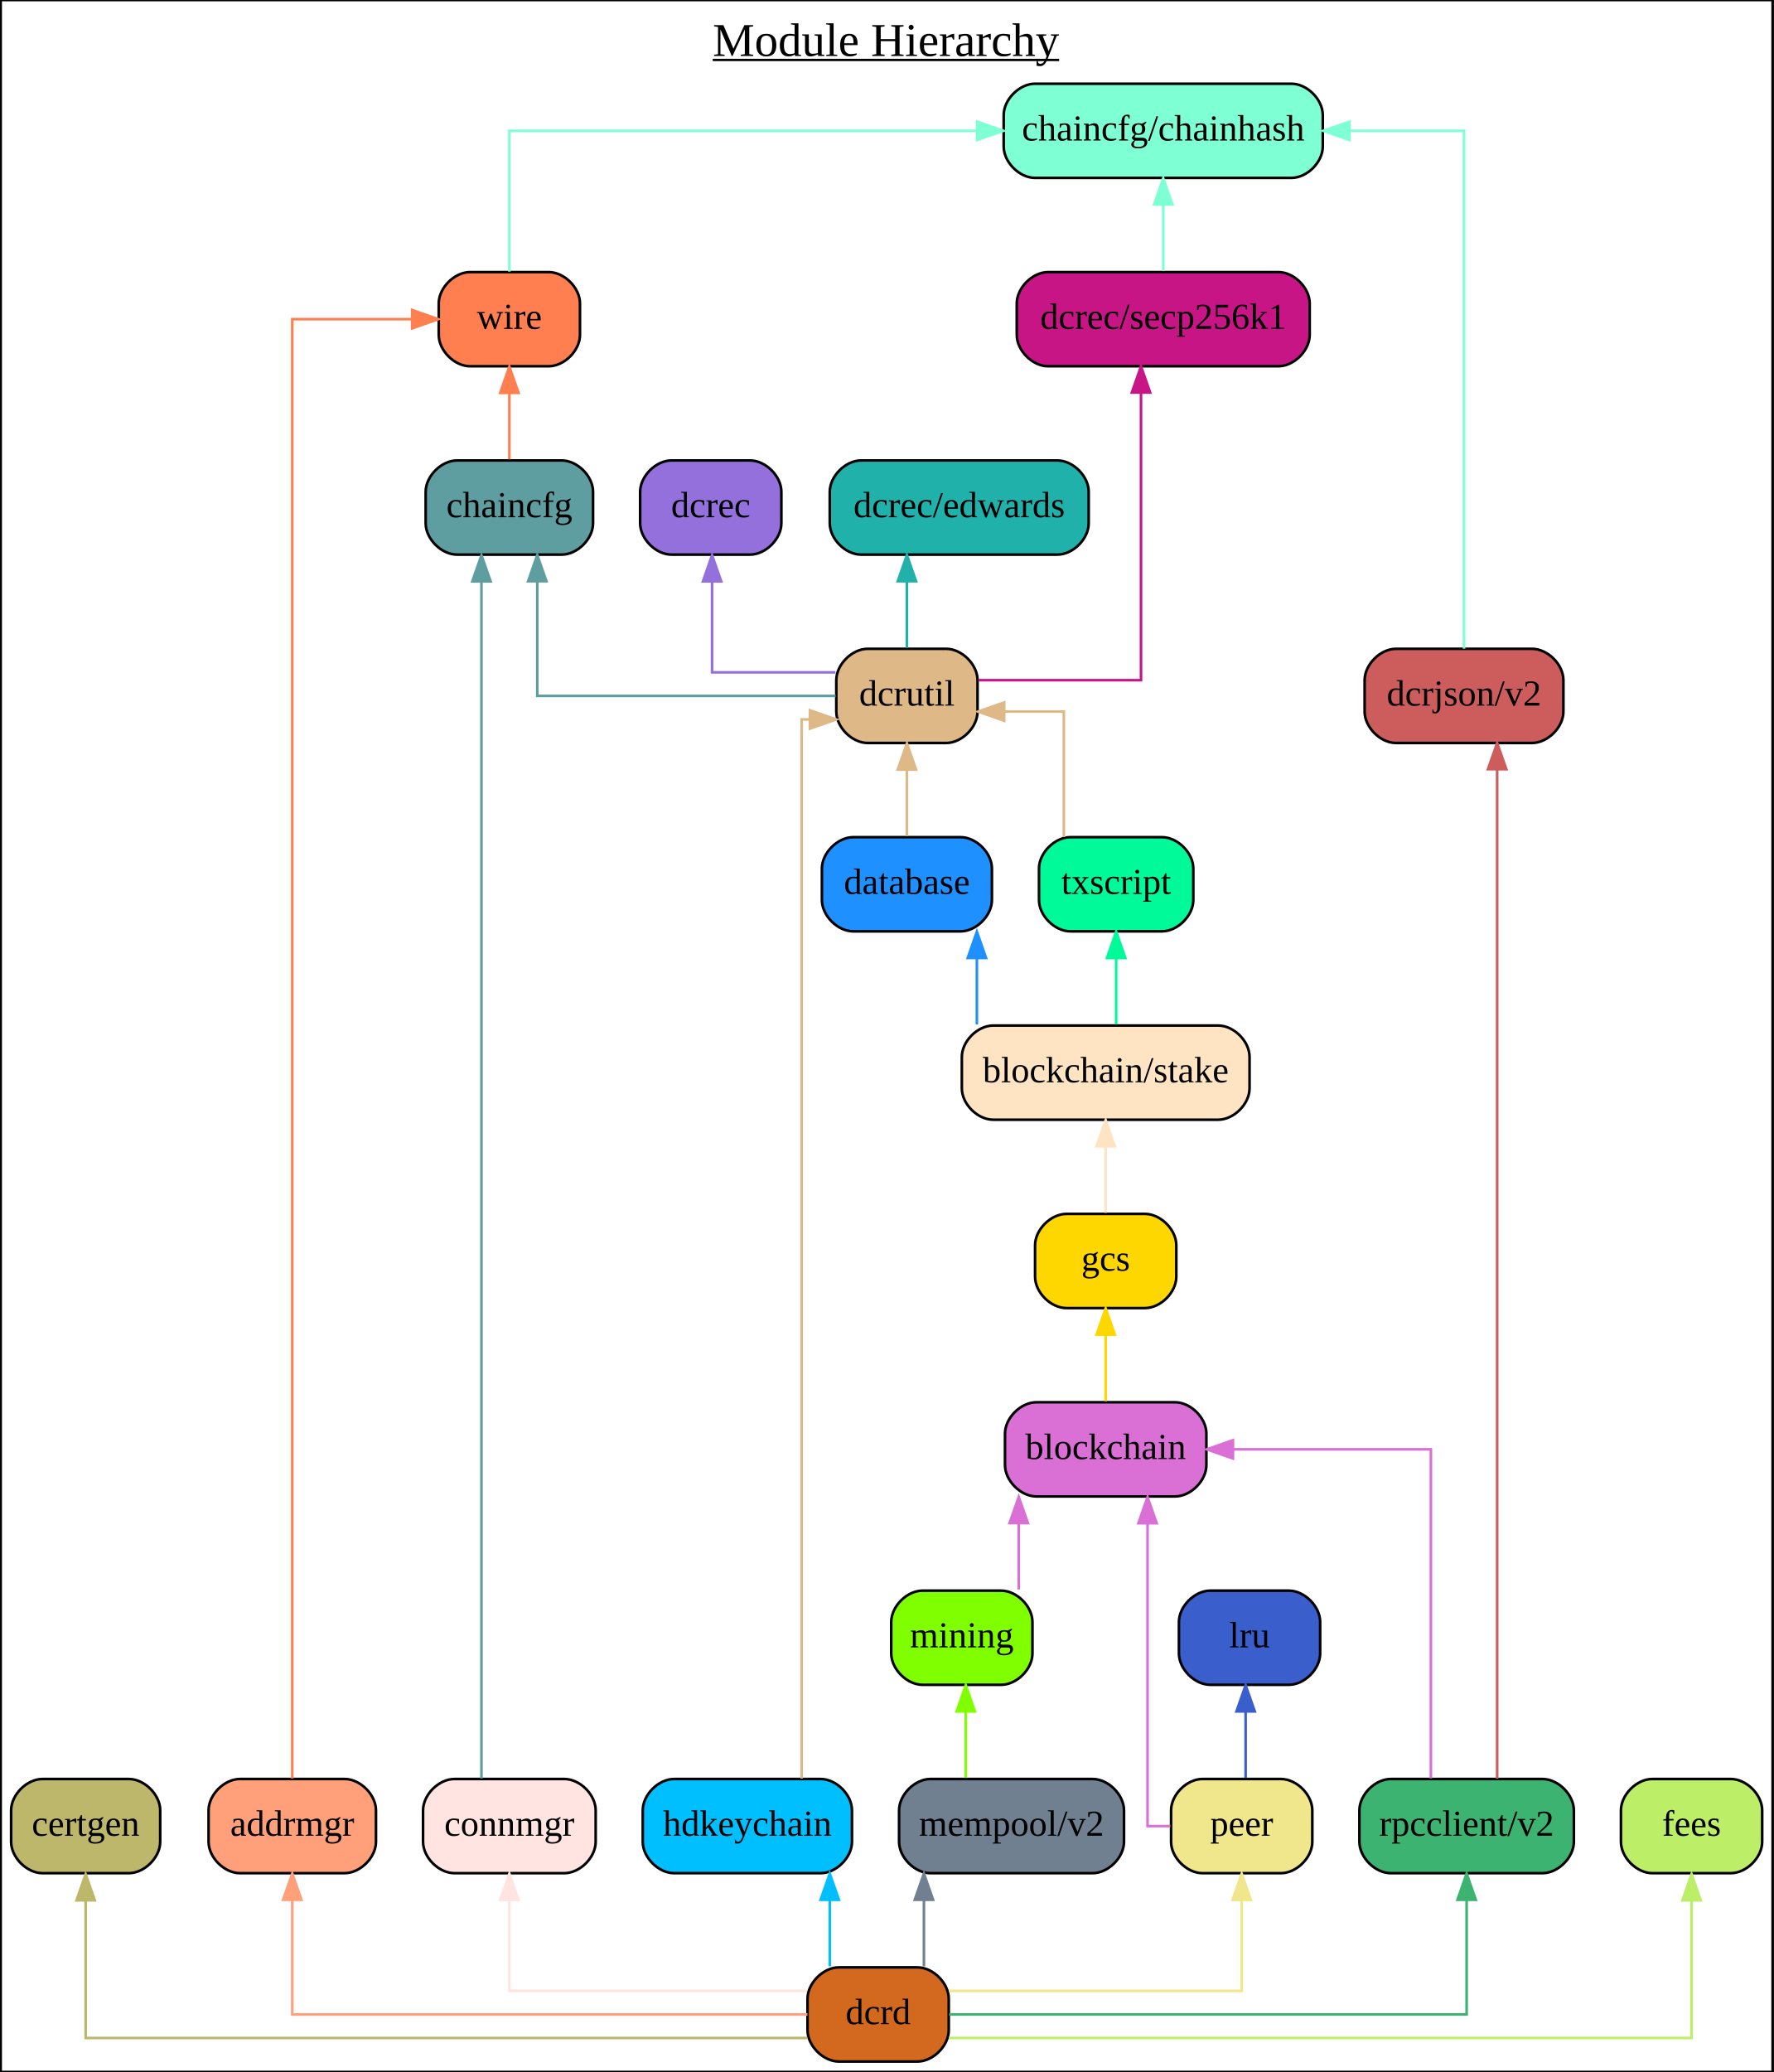
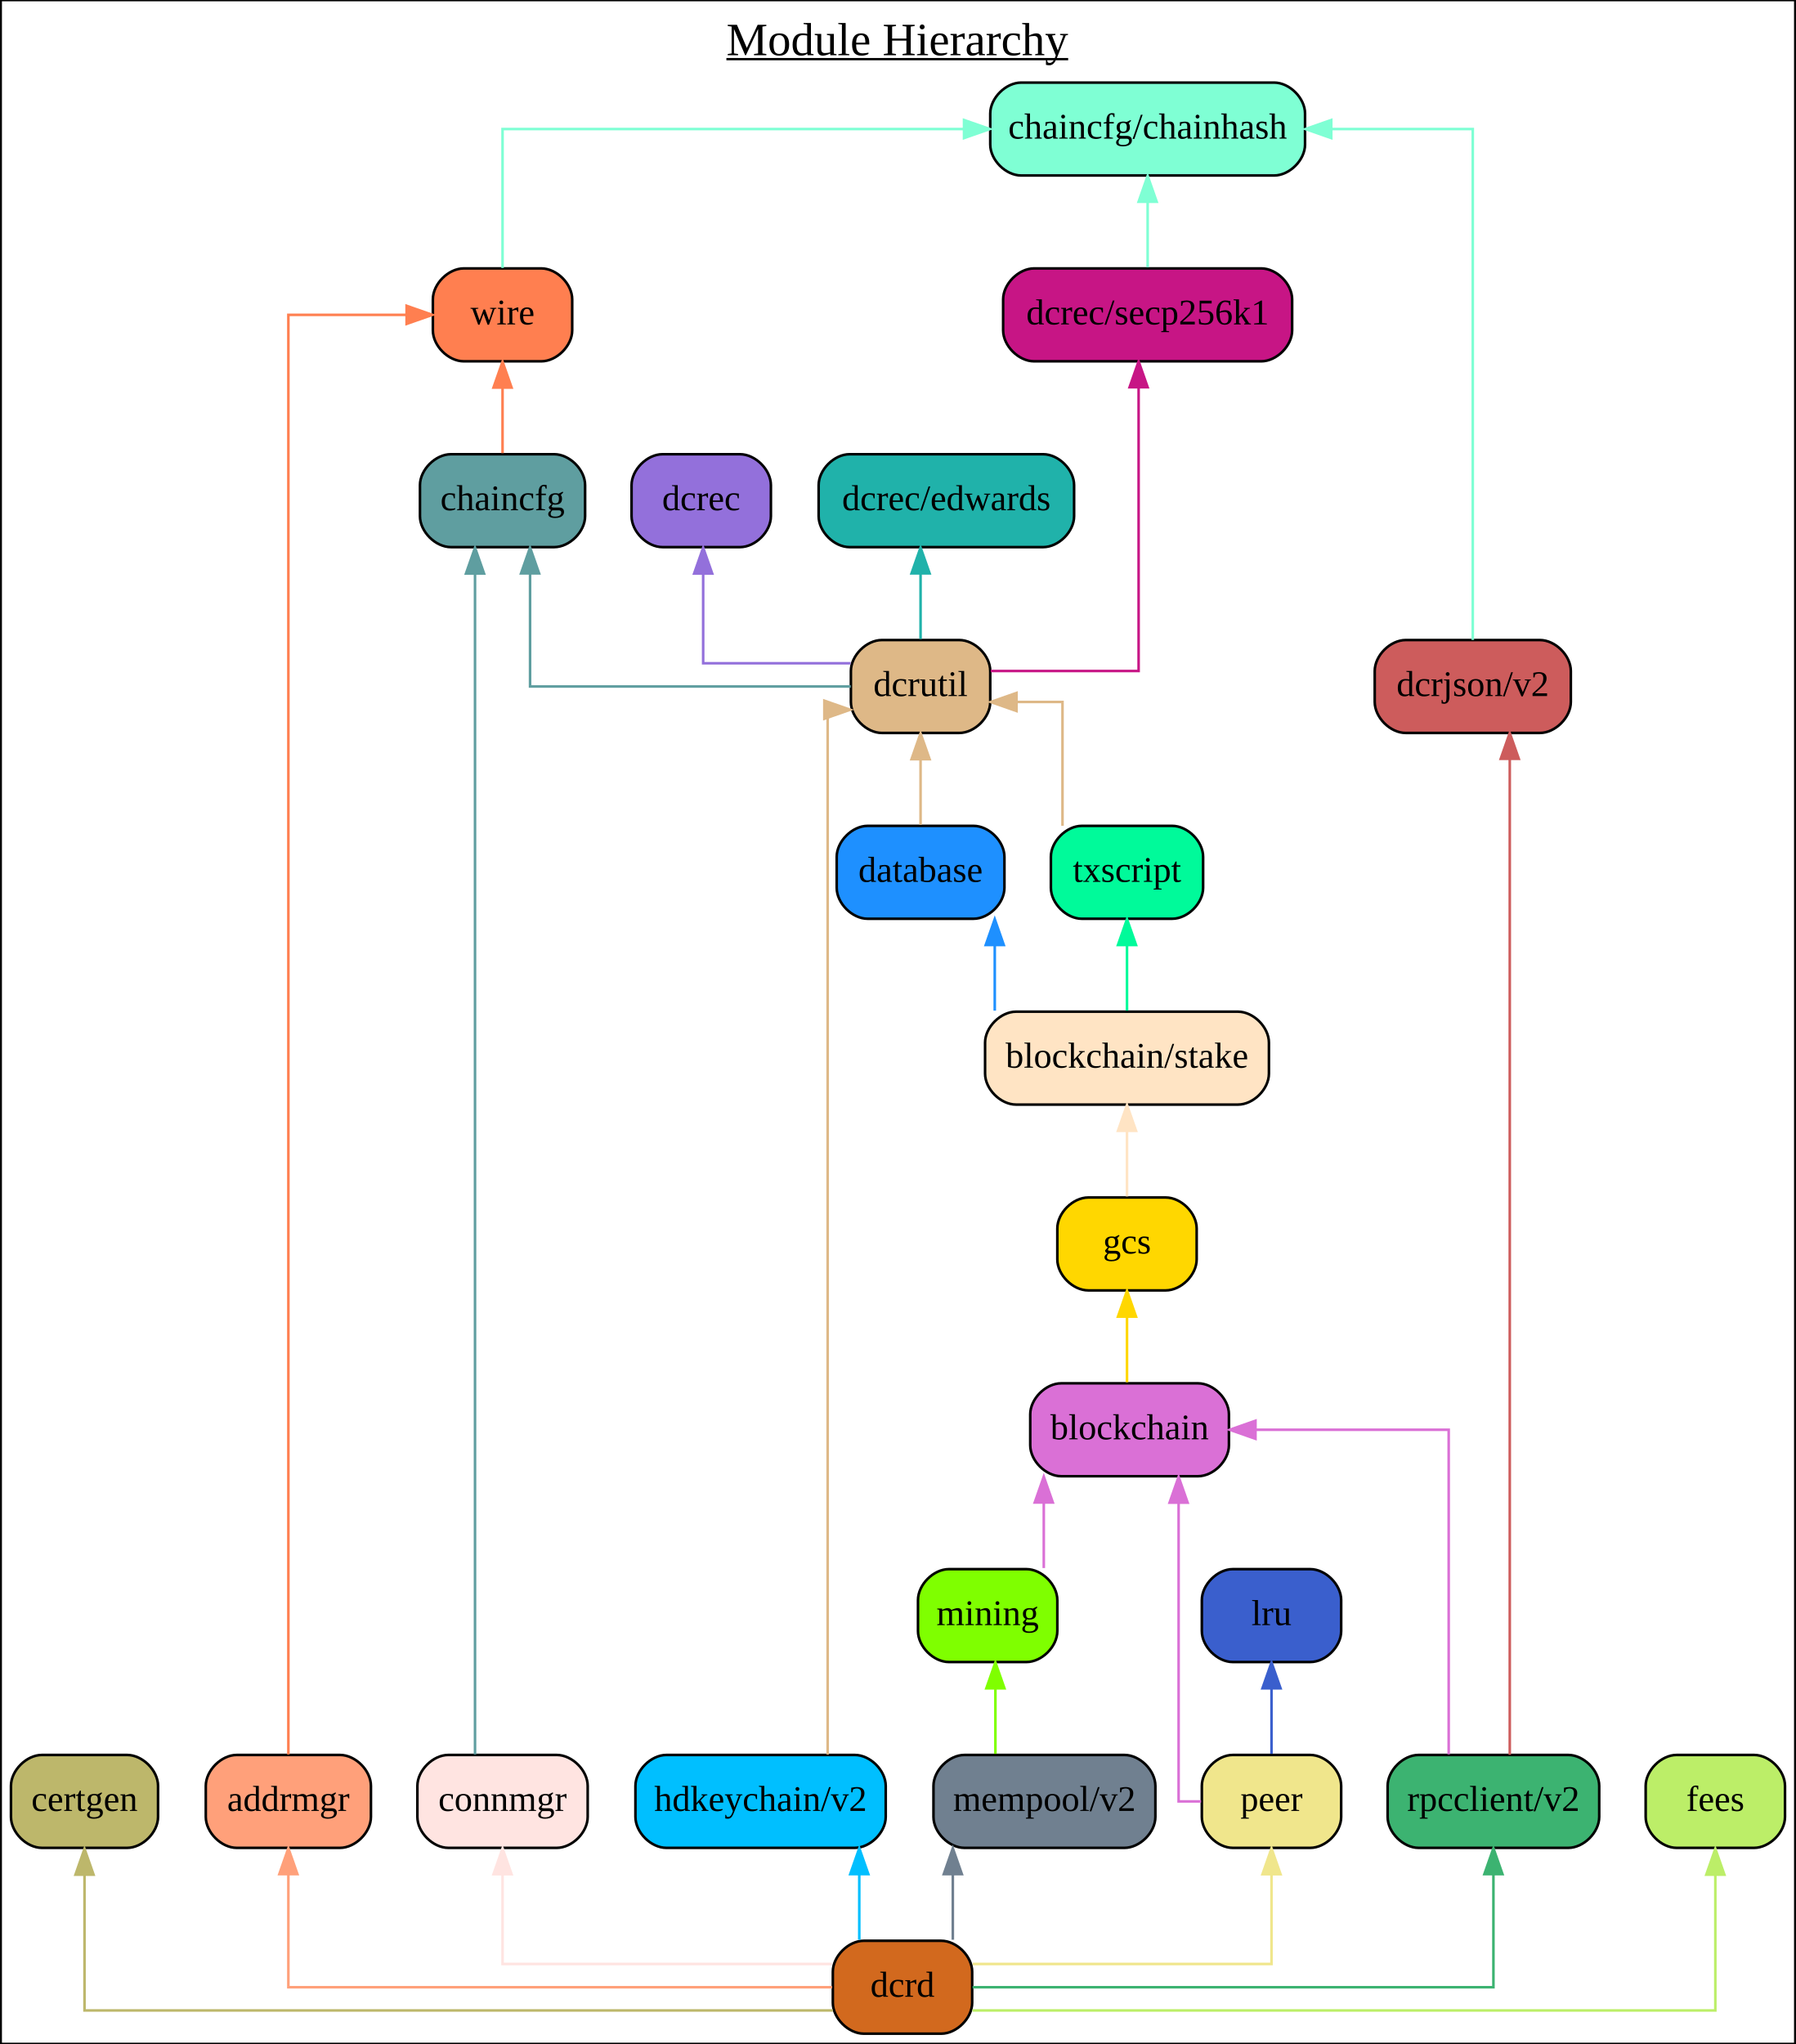
- <svg xmlns="http://www.w3.org/2000/svg" width="678pt" height="792pt" viewBox="0.00 0.00 677.50 792.00">
+ <svg xmlns="http://www.w3.org/2000/svg" width="696pt" height="792pt" viewBox="0.00 0.00 695.50 792.00">
  <g id="graph0" class="graph" transform="scale(1 1) rotate(0) translate(4 788)">
-     <polygon fill="white" stroke="#000000" points="-4,4 -4,-788 673.5,-788 673.5,4 -4,4" />
-     <text text-anchor="start" x="268.25" y="-766.6" font-family="Times New Roman,serif" text-decoration="underline" font-size="18.00">Module Hierarchy</text>
+     <polygon fill="white" stroke="#000000" points="-4,4 -4,-788 691.5,-788 691.5,4 -4,4" />
+     <text text-anchor="start" x="277.25" y="-766.6" font-family="Times New Roman,serif" text-decoration="underline" font-size="18.00">Module Hierarchy</text>
    <g id="node1" class="node">
      <path fill="darkkhaki" stroke="black" d="M45,-108C45,-108 12,-108 12,-108 6,-108 0,-102 0,-96 0,-96 0,-84 0,-84 0,-78 6,-72 12,-72 12,-72 45,-72 45,-72 51,-72 57,-78 57,-84 57,-84 57,-96 57,-96 57,-102 51,-108 45,-108" />
      <text text-anchor="middle" x="28.5" y="-86.3" font-family="Times New Roman,serif" font-size="14.00">certgen</text>
    </g>
    <g id="node24" class="node">
-       <path fill="chocolate" stroke="black" d="M346.5,-36C346.5,-36 316.5,-36 316.5,-36 310.5,-36 304.5,-30 304.5,-24 304.5,-24 304.5,-12 304.5,-12 304.5,-6 310.5,-0 316.5,-0 316.5,-0 346.5,-0 346.5,-0 352.5,-0 358.5,-6 358.5,-12 358.5,-12 358.5,-24 358.5,-24 358.5,-30 352.5,-36 346.5,-36" />
-       <text text-anchor="middle" x="331.5" y="-14.3" font-family="Times New Roman,serif" font-size="14.00">dcrd</text>
+       <path fill="chocolate" stroke="black" d="M360.5,-36C360.5,-36 330.5,-36 330.5,-36 324.5,-36 318.5,-30 318.5,-24 318.5,-24 318.5,-12 318.5,-12 318.5,-6 324.5,-0 330.5,-0 330.5,-0 360.5,-0 360.5,-0 366.5,-0 372.5,-6 372.5,-12 372.5,-12 372.5,-24 372.5,-24 372.5,-30 366.5,-36 360.5,-36" />
+       <text text-anchor="middle" x="345.5" y="-14.3" font-family="Times New Roman,serif" font-size="14.00">dcrd</text>
    </g>
    <g id="edge26" class="edge">
-       <path fill="none" stroke="darkkhaki" d="M28.5,-61.62C28.5,-61.62 28.5,-9 28.5,-9 28.5,-9 229.972,-9 304.344,-9" />
+       <path fill="none" stroke="darkkhaki" d="M28.5,-61.62C28.5,-61.62 28.5,-9 28.5,-9 28.5,-9 241.813,-9 318.473,-9" />
      <polygon fill="darkkhaki" stroke="darkkhaki" points="25,-61.62 28.5,-71.62 32,-61.62 25,-61.62" />
    </g>
    <g id="node2" class="node">
      <path fill="aquamarine" stroke="black" d="M489.5,-756C489.5,-756 391.5,-756 391.5,-756 385.5,-756 379.5,-750 379.5,-744 379.5,-744 379.5,-732 379.5,-732 379.5,-726 385.5,-720 391.5,-720 391.5,-720 489.5,-720 489.5,-720 495.5,-720 501.5,-726 501.5,-732 501.5,-732 501.5,-744 501.5,-744 501.5,-750 495.5,-756 489.5,-756" />
      <text text-anchor="middle" x="440.5" y="-734.3" font-family="Times New Roman,serif" font-size="14.00">chaincfg/chainhash</text>
    </g>
    <g id="node3" class="node">
-       <path fill="indianred" stroke="black" d="M581.5,-540C581.5,-540 529.5,-540 529.5,-540 523.5,-540 517.5,-534 517.5,-528 517.5,-528 517.5,-516 517.5,-516 517.5,-510 523.5,-504 529.5,-504 529.5,-504 581.5,-504 581.5,-504 587.5,-504 593.5,-510 593.5,-516 593.5,-516 593.5,-528 593.5,-528 593.5,-534 587.5,-540 581.5,-540" />
-       <text text-anchor="middle" x="555.5" y="-518.3" font-family="Times New Roman,serif" font-size="14.00">dcrjson/v2</text>
+       <path fill="indianred" stroke="black" d="M592.5,-540C592.5,-540 540.5,-540 540.5,-540 534.5,-540 528.5,-534 528.5,-528 528.5,-528 528.5,-516 528.5,-516 528.5,-510 534.5,-504 540.5,-504 540.5,-504 592.5,-504 592.5,-504 598.5,-504 604.5,-510 604.5,-516 604.5,-516 604.5,-528 604.5,-528 604.5,-534 598.5,-540 592.5,-540" />
+       <text text-anchor="middle" x="566.5" y="-518.3" font-family="Times New Roman,serif" font-size="14.00">dcrjson/v2</text>
    </g>
    <g id="edge1" class="edge">
-       <path fill="none" stroke="aquamarine" d="M511.704,-738C511.704,-738 555.5,-738 555.5,-738 555.5,-738 555.5,-591.958 555.5,-540.045" />
-       <polygon fill="aquamarine" stroke="aquamarine" points="511.704,-734.5 501.704,-738 511.704,-741.5 511.704,-734.5" />
+       <path fill="none" stroke="aquamarine" d="M511.655,-738C511.655,-738 566.5,-738 566.5,-738 566.5,-738 566.5,-591.958 566.5,-540.045" />
+       <polygon fill="aquamarine" stroke="aquamarine" points="511.655,-734.5 501.655,-738 511.654,-741.5 511.655,-734.5" />
    </g>
    <g id="node4" class="node">
      <path fill="coral" stroke="black" d="M205.5,-684C205.5,-684 175.5,-684 175.5,-684 169.5,-684 163.5,-678 163.5,-672 163.5,-672 163.5,-660 163.5,-660 163.5,-654 169.5,-648 175.5,-648 175.5,-648 205.5,-648 205.5,-648 211.5,-648 217.5,-654 217.5,-660 217.5,-660 217.5,-672 217.5,-672 217.5,-678 211.5,-684 205.5,-684" />
      <text text-anchor="middle" x="190.5" y="-662.3" font-family="Times New Roman,serif" font-size="14.00">wire</text>
    </g>
    <g id="edge2" class="edge">
      <path fill="none" stroke="aquamarine" d="M369.343,-738C369.343,-738 190.5,-738 190.5,-738 190.5,-738 190.5,-705.498 190.5,-684.169" />
      <polygon fill="aquamarine" stroke="aquamarine" points="369.343,-741.5 379.343,-738 369.343,-734.5 369.343,-741.5" />
    </g>
    <g id="node10" class="node">
      <path fill="mediumvioletred" stroke="black" d="M484.5,-684C484.5,-684 396.5,-684 396.5,-684 390.5,-684 384.5,-678 384.5,-672 384.5,-672 384.5,-660 384.5,-660 384.5,-654 390.5,-648 396.5,-648 396.5,-648 484.5,-648 484.5,-648 490.5,-648 496.5,-654 496.5,-660 496.5,-660 496.5,-672 496.5,-672 496.5,-678 490.5,-684 484.5,-684" />
      <text text-anchor="middle" x="440.5" y="-662.3" font-family="Times New Roman,serif" font-size="14.00">dcrec/secp256k1</text>
    </g>
    <g id="edge6" class="edge">
      <path fill="none" stroke="aquamarine" d="M440.5,-709.831C440.5,-709.831 440.5,-684.413 440.5,-684.413" />
      <polygon fill="aquamarine" stroke="aquamarine" points="437,-709.831 440.5,-719.831 444,-709.831 437,-709.831" />
    </g>
    <g id="node22" class="node">
-       <path fill="mediumseagreen" stroke="black" d="M585.5,-108C585.5,-108 527.5,-108 527.5,-108 521.5,-108 515.5,-102 515.5,-96 515.5,-96 515.5,-84 515.5,-84 515.5,-78 521.5,-72 527.5,-72 527.5,-72 585.5,-72 585.5,-72 591.5,-72 597.5,-78 597.5,-84 597.5,-84 597.5,-96 597.5,-96 597.5,-102 591.5,-108 585.5,-108" />
-       <text text-anchor="middle" x="556.5" y="-86.3" font-family="Times New Roman,serif" font-size="14.00">rpcclient/v2</text>
+       <path fill="mediumseagreen" stroke="black" d="M603.5,-108C603.5,-108 545.5,-108 545.5,-108 539.5,-108 533.5,-102 533.5,-96 533.5,-96 533.5,-84 533.5,-84 533.5,-78 539.5,-72 545.5,-72 545.5,-72 603.5,-72 603.5,-72 609.5,-72 615.5,-78 615.5,-84 615.5,-84 615.5,-96 615.5,-96 615.5,-102 609.5,-108 603.5,-108" />
+       <text text-anchor="middle" x="574.5" y="-86.3" font-family="Times New Roman,serif" font-size="14.00">rpcclient/v2</text>
    </g>
    <g id="edge23" class="edge">
-       <path fill="none" stroke="indianred" d="M568.167,-493.987C568.167,-493.987 568.167,-108.089 568.167,-108.089" />
-       <polygon fill="indianred" stroke="indianred" points="564.667,-493.987 568.167,-503.987 571.667,-493.988 564.667,-493.987" />
+       <path fill="none" stroke="indianred" d="M580.833,-493.987C580.833,-493.987 580.833,-108.089 580.833,-108.089" />
+       <polygon fill="indianred" stroke="indianred" points="577.333,-493.987 580.833,-503.987 584.333,-493.988 577.333,-493.987" />
    </g>
    <g id="node5" class="node">
      <path fill="lightsalmon" stroke="black" d="M127.5,-108C127.5,-108 87.5,-108 87.5,-108 81.5,-108 75.5,-102 75.5,-96 75.5,-96 75.5,-84 75.5,-84 75.5,-78 81.5,-72 87.5,-72 87.5,-72 127.5,-72 127.5,-72 133.5,-72 139.5,-78 139.5,-84 139.5,-84 139.5,-96 139.5,-96 139.5,-102 133.5,-108 127.5,-108" />
      <text text-anchor="middle" x="107.5" y="-86.3" font-family="Times New Roman,serif" font-size="14.00">addrmgr</text>
    </g>
    <g id="edge3" class="edge">
      <path fill="none" stroke="coral" d="M153.323,-666C153.323,-666 107.5,-666 107.5,-666 107.5,-666 107.5,-206.099 107.5,-108.19" />
      <polygon fill="coral" stroke="coral" points="153.323,-669.5 163.323,-666 153.323,-662.5 153.323,-669.5" />
    </g>
    <g id="node6" class="node">
      <path fill="cadetblue" stroke="black" d="M210.5,-612C210.5,-612 170.5,-612 170.5,-612 164.5,-612 158.5,-606 158.5,-600 158.5,-600 158.5,-588 158.5,-588 158.5,-582 164.5,-576 170.5,-576 170.5,-576 210.5,-576 210.5,-576 216.5,-576 222.5,-582 222.5,-588 222.5,-588 222.5,-600 222.5,-600 222.5,-606 216.5,-612 210.5,-612" />
      <text text-anchor="middle" x="190.5" y="-590.3" font-family="Times New Roman,serif" font-size="14.00">chaincfg</text>
    </g>
    <g id="edge4" class="edge">
      <path fill="none" stroke="coral" d="M190.5,-637.831C190.5,-637.831 190.5,-612.413 190.5,-612.413" />
      <polygon fill="coral" stroke="coral" points="187,-637.831 190.5,-647.831 194,-637.831 187,-637.831" />
    </g>
    <g id="edge27" class="edge">
-       <path fill="none" stroke="lightsalmon" d="M107.5,-61.831C107.5,-61.831 107.5,-18 107.5,-18 107.5,-18 244.903,-18 304.48,-18" />
+       <path fill="none" stroke="lightsalmon" d="M107.5,-61.831C107.5,-61.831 107.5,-18 107.5,-18 107.5,-18 255.683,-18 318.198,-18" />
      <polygon fill="lightsalmon" stroke="lightsalmon" points="104,-61.831 107.5,-71.831 111,-61.831 104,-61.831" />
    </g>
    <g id="node7" class="node">
      <path fill="mistyrose" stroke="black" d="M211.5,-108C211.5,-108 169.5,-108 169.5,-108 163.5,-108 157.5,-102 157.5,-96 157.5,-96 157.5,-84 157.5,-84 157.5,-78 163.5,-72 169.5,-72 169.5,-72 211.5,-72 211.5,-72 217.5,-72 223.5,-78 223.5,-84 223.5,-84 223.5,-96 223.5,-96 223.5,-102 217.5,-108 211.5,-108" />
      <text text-anchor="middle" x="190.5" y="-86.3" font-family="Times New Roman,serif" font-size="14.00">connmgr</text>
    </g>
    <g id="edge5" class="edge">
      <path fill="none" stroke="cadetblue" d="M179.833,-565.765C179.833,-565.765 179.833,-108.211 179.833,-108.211" />
      <polygon fill="cadetblue" stroke="cadetblue" points="176.333,-565.765 179.833,-575.765 183.333,-565.765 176.333,-565.765" />
    </g>
    <g id="node11" class="node">
-       <path fill="burlywood" stroke="black" d="M357.5,-540C357.5,-540 327.5,-540 327.5,-540 321.5,-540 315.5,-534 315.5,-528 315.5,-528 315.5,-516 315.5,-516 315.5,-510 321.5,-504 327.5,-504 327.5,-504 357.5,-504 357.5,-504 363.5,-504 369.5,-510 369.5,-516 369.5,-516 369.5,-528 369.5,-528 369.5,-534 363.5,-540 357.5,-540" />
-       <text text-anchor="middle" x="342.5" y="-518.3" font-family="Times New Roman,serif" font-size="14.00">dcrutil</text>
+       <path fill="burlywood" stroke="black" d="M367.5,-540C367.5,-540 337.5,-540 337.5,-540 331.5,-540 325.5,-534 325.5,-528 325.5,-528 325.5,-516 325.5,-516 325.5,-510 331.5,-504 337.5,-504 337.5,-504 367.5,-504 367.5,-504 373.5,-504 379.5,-510 379.5,-516 379.5,-516 379.5,-528 379.5,-528 379.5,-534 373.5,-540 367.5,-540" />
+       <text text-anchor="middle" x="352.5" y="-518.3" font-family="Times New Roman,serif" font-size="14.00">dcrutil</text>
    </g>
    <g id="edge7" class="edge">
-       <path fill="none" stroke="cadetblue" d="M201.167,-565.831C201.167,-565.831 201.167,-522 201.167,-522 201.167,-522 274.18,-522 315.25,-522" />
+       <path fill="none" stroke="cadetblue" d="M201.167,-565.831C201.167,-565.831 201.167,-522 201.167,-522 201.167,-522 281.916,-522 325.445,-522" />
      <polygon fill="cadetblue" stroke="cadetblue" points="197.667,-565.831 201.167,-575.831 204.667,-565.831 197.667,-565.831" />
    </g>
    <g id="edge29" class="edge">
-       <path fill="none" stroke="mistyrose" d="M190.5,-61.778C190.5,-61.778 190.5,-27 190.5,-27 190.5,-27 263.341,-27 304.314,-27" />
+       <path fill="none" stroke="mistyrose" d="M190.5,-61.778C190.5,-61.778 190.5,-27 190.5,-27 190.5,-27 273.648,-27 318.146,-27" />
      <polygon fill="mistyrose" stroke="mistyrose" points="187,-61.778 190.5,-71.778 194,-61.778 187,-61.778" />
    </g>
    <g id="node8" class="node">
      <path fill="mediumpurple" stroke="black" d="M282.5,-612C282.5,-612 252.5,-612 252.5,-612 246.5,-612 240.5,-606 240.5,-600 240.5,-600 240.5,-588 240.5,-588 240.5,-582 246.5,-576 252.5,-576 252.5,-576 282.5,-576 282.5,-576 288.5,-576 294.5,-582 294.5,-588 294.5,-588 294.5,-600 294.5,-600 294.5,-606 288.5,-612 282.5,-612" />
      <text text-anchor="middle" x="267.5" y="-590.3" font-family="Times New Roman,serif" font-size="14.00">dcrec</text>
    </g>
    <g id="edge8" class="edge">
-       <path fill="none" stroke="mediumpurple" d="M268,-565.778C268,-565.778 268,-531 268,-531 268,-531 293.92,-531 315.182,-531" />
-       <polygon fill="mediumpurple" stroke="mediumpurple" points="264.5,-565.778 268,-575.778 271.5,-565.778 264.5,-565.778" />
+       <path fill="none" stroke="mediumpurple" d="M268.25,-565.778C268.25,-565.778 268.25,-531 268.25,-531 268.25,-531 300.75,-531 325.379,-531" />
+       <polygon fill="mediumpurple" stroke="mediumpurple" points="264.75,-565.778 268.25,-575.778 271.75,-565.778 264.75,-565.778" />
    </g>
    <g id="node9" class="node">
      <path fill="lightseagreen" stroke="black" d="M400,-612C400,-612 325,-612 325,-612 319,-612 313,-606 313,-600 313,-600 313,-588 313,-588 313,-582 319,-576 325,-576 325,-576 400,-576 400,-576 406,-576 412,-582 412,-588 412,-588 412,-600 412,-600 412,-606 406,-612 400,-612" />
      <text text-anchor="middle" x="362.5" y="-590.3" font-family="Times New Roman,serif" font-size="14.00">dcrec/edwards</text>
    </g>
    <g id="edge9" class="edge">
-       <path fill="none" stroke="lightseagreen" d="M342.5,-565.831C342.5,-565.831 342.5,-540.413 342.5,-540.413" />
-       <polygon fill="lightseagreen" stroke="lightseagreen" points="339,-565.831 342.5,-575.831 346,-565.831 339,-565.831" />
+       <path fill="none" stroke="lightseagreen" d="M352.5,-565.831C352.5,-565.831 352.5,-540.413 352.5,-540.413" />
+       <polygon fill="lightseagreen" stroke="lightseagreen" points="349,-565.831 352.5,-575.831 356,-565.831 349,-565.831" />
    </g>
    <g id="edge10" class="edge">
-       <path fill="none" stroke="mediumvioletred" d="M432,-637.959C432,-637.959 432,-528 432,-528 432,-528 396.16,-528 369.839,-528" />
-       <polygon fill="mediumvioletred" stroke="mediumvioletred" points="428.5,-637.959 432,-647.959 435.5,-637.959 428.5,-637.959" />
+       <path fill="none" stroke="mediumvioletred" d="M437,-637.959C437,-637.959 437,-528 437,-528 437,-528 404.403,-528 379.701,-528" />
+       <polygon fill="mediumvioletred" stroke="mediumvioletred" points="433.5,-637.959 437,-647.959 440.5,-637.959 433.5,-637.959" />
    </g>
    <g id="node12" class="node">
-       <path fill="dodgerblue" stroke="black" d="M363,-468C363,-468 322,-468 322,-468 316,-468 310,-462 310,-456 310,-456 310,-444 310,-444 310,-438 316,-432 322,-432 322,-432 363,-432 363,-432 369,-432 375,-438 375,-444 375,-444 375,-456 375,-456 375,-462 369,-468 363,-468" />
-       <text text-anchor="middle" x="342.5" y="-446.3" font-family="Times New Roman,serif" font-size="14.00">database</text>
+       <path fill="dodgerblue" stroke="black" d="M373,-468C373,-468 332,-468 332,-468 326,-468 320,-462 320,-456 320,-456 320,-444 320,-444 320,-438 326,-432 332,-432 332,-432 373,-432 373,-432 379,-432 385,-438 385,-444 385,-444 385,-456 385,-456 385,-462 379,-468 373,-468" />
+       <text text-anchor="middle" x="352.5" y="-446.3" font-family="Times New Roman,serif" font-size="14.00">database</text>
    </g>
    <g id="edge11" class="edge">
-       <path fill="none" stroke="burlywood" d="M342.5,-493.831C342.5,-493.831 342.5,-468.413 342.5,-468.413" />
-       <polygon fill="burlywood" stroke="burlywood" points="339,-493.831 342.5,-503.831 346,-493.831 339,-493.831" />
+       <path fill="none" stroke="burlywood" d="M352.5,-493.831C352.5,-493.831 352.5,-468.413 352.5,-468.413" />
+       <polygon fill="burlywood" stroke="burlywood" points="349,-493.831 352.5,-503.831 356,-493.831 349,-493.831" />
    </g>
    <g id="node13" class="node">
-       <path fill="deepskyblue" stroke="black" d="M309.5,-108C309.5,-108 253.5,-108 253.5,-108 247.5,-108 241.5,-102 241.5,-96 241.5,-96 241.5,-84 241.5,-84 241.5,-78 247.5,-72 253.5,-72 253.5,-72 309.5,-72 309.5,-72 315.5,-72 321.5,-78 321.5,-84 321.5,-84 321.5,-96 321.5,-96 321.5,-102 315.5,-108 309.5,-108" />
-       <text text-anchor="middle" x="281.5" y="-86.3" font-family="Times New Roman,serif" font-size="14.00">hdkeychain</text>
+       <path fill="deepskyblue" stroke="black" d="M327,-108C327,-108 254,-108 254,-108 248,-108 242,-102 242,-96 242,-96 242,-84 242,-84 242,-78 248,-72 254,-72 254,-72 327,-72 327,-72 333,-72 339,-78 339,-84 339,-84 339,-96 339,-96 339,-102 333,-108 327,-108" />
+       <text text-anchor="middle" x="290.5" y="-86.3" font-family="Times New Roman,serif" font-size="14.00">hdkeychain/v2</text>
    </g>
    <g id="edge12" class="edge">
-       <path fill="none" stroke="burlywood" d="M305.429,-513C305.429,-513 302.25,-513 302.25,-513 302.25,-513 302.25,-189.141 302.25,-108.176" />
-       <polygon fill="burlywood" stroke="burlywood" points="305.429,-516.5 315.429,-513 305.429,-509.5 305.429,-516.5" />
+       <path fill="none" stroke="burlywood" d="M317.371,-513C317.371,-513 316.5,-513 316.5,-513 316.5,-513 316.5,-189.141 316.5,-108.176" />
+       <polygon fill="burlywood" stroke="burlywood" points="315.215,-516.5 325.215,-513 315.215,-509.5 315.215,-516.5" />
    </g>
    <g id="node14" class="node">
-       <path fill="mediumspringgreen" stroke="black" d="M440,-468C440,-468 405,-468 405,-468 399,-468 393,-462 393,-456 393,-456 393,-444 393,-444 393,-438 399,-432 405,-432 405,-432 440,-432 440,-432 446,-432 452,-438 452,-444 452,-444 452,-456 452,-456 452,-462 446,-468 440,-468" />
-       <text text-anchor="middle" x="422.5" y="-446.3" font-family="Times New Roman,serif" font-size="14.00">txscript</text>
+       <path fill="mediumspringgreen" stroke="black" d="M450,-468C450,-468 415,-468 415,-468 409,-468 403,-462 403,-456 403,-456 403,-444 403,-444 403,-438 409,-432 415,-432 415,-432 450,-432 450,-432 456,-432 462,-438 462,-444 462,-444 462,-456 462,-456 462,-462 456,-468 450,-468" />
+       <text text-anchor="middle" x="432.5" y="-446.3" font-family="Times New Roman,serif" font-size="14.00">txscript</text>
    </g>
    <g id="edge13" class="edge">
-       <path fill="none" stroke="burlywood" d="M379.691,-516C379.691,-516 402.5,-516 402.5,-516 402.5,-516 402.5,-487.576 402.5,-468.035" />
-       <polygon fill="burlywood" stroke="burlywood" points="379.691,-512.5 369.691,-516 379.691,-519.5 379.691,-512.5" />
+       <path fill="none" stroke="burlywood" d="M389.678,-516C389.678,-516 407.5,-516 407.5,-516 407.5,-516 407.5,-487.576 407.5,-468.035" />
+       <polygon fill="burlywood" stroke="burlywood" points="389.678,-512.5 379.678,-516 389.678,-519.5 389.678,-512.5" />
    </g>
    <g id="node15" class="node">
-       <path fill="bisque" stroke="black" d="M461.5,-396C461.5,-396 375.5,-396 375.5,-396 369.5,-396 363.5,-390 363.5,-384 363.5,-384 363.5,-372 363.5,-372 363.5,-366 369.5,-360 375.5,-360 375.5,-360 461.5,-360 461.5,-360 467.5,-360 473.5,-366 473.5,-372 473.5,-372 473.5,-384 473.5,-384 473.5,-390 467.5,-396 461.5,-396" />
-       <text text-anchor="middle" x="418.5" y="-374.3" font-family="Times New Roman,serif" font-size="14.00">blockchain/stake</text>
+       <path fill="bisque" stroke="black" d="M475.5,-396C475.5,-396 389.5,-396 389.5,-396 383.5,-396 377.5,-390 377.5,-384 377.5,-384 377.5,-372 377.5,-372 377.5,-366 383.5,-360 389.5,-360 389.5,-360 475.5,-360 475.5,-360 481.5,-360 487.5,-366 487.5,-372 487.5,-372 487.5,-384 487.5,-384 487.5,-390 481.5,-396 475.5,-396" />
+       <text text-anchor="middle" x="432.5" y="-374.3" font-family="Times New Roman,serif" font-size="14.00">blockchain/stake</text>
    </g>
    <g id="edge14" class="edge">
-       <path fill="none" stroke="dodgerblue" d="M369.25,-421.831C369.25,-421.831 369.25,-396.413 369.25,-396.413" />
-       <polygon fill="dodgerblue" stroke="dodgerblue" points="365.75,-421.831 369.25,-431.831 372.75,-421.831 365.75,-421.831" />
+       <path fill="none" stroke="dodgerblue" d="M381.25,-421.831C381.25,-421.831 381.25,-396.413 381.25,-396.413" />
+       <polygon fill="dodgerblue" stroke="dodgerblue" points="377.75,-421.831 381.25,-431.831 384.75,-421.831 377.75,-421.831" />
    </g>
    <g id="edge28" class="edge">
-       <path fill="none" stroke="deepskyblue" d="M313,-61.831C313,-61.831 313,-36.413 313,-36.413" />
-       <polygon fill="deepskyblue" stroke="deepskyblue" points="309.5,-61.831 313,-71.831 316.5,-61.831 309.5,-61.831" />
+       <path fill="none" stroke="deepskyblue" d="M328.75,-61.831C328.75,-61.831 328.75,-36.413 328.75,-36.413" />
+       <polygon fill="deepskyblue" stroke="deepskyblue" points="325.25,-61.831 328.75,-71.831 332.25,-61.831 325.25,-61.831" />
    </g>
    <g id="edge15" class="edge">
-       <path fill="none" stroke="mediumspringgreen" d="M422.5,-421.831C422.5,-421.831 422.5,-396.413 422.5,-396.413" />
-       <polygon fill="mediumspringgreen" stroke="mediumspringgreen" points="419,-421.831 422.5,-431.831 426,-421.831 419,-421.831" />
+       <path fill="none" stroke="mediumspringgreen" d="M432.5,-421.831C432.5,-421.831 432.5,-396.413 432.5,-396.413" />
+       <polygon fill="mediumspringgreen" stroke="mediumspringgreen" points="429,-421.831 432.5,-431.831 436,-421.831 429,-421.831" />
    </g>
    <g id="node16" class="node">
-       <path fill="gold" stroke="black" d="M433.5,-324C433.5,-324 403.5,-324 403.5,-324 397.5,-324 391.5,-318 391.5,-312 391.5,-312 391.5,-300 391.5,-300 391.5,-294 397.5,-288 403.5,-288 403.5,-288 433.5,-288 433.5,-288 439.5,-288 445.5,-294 445.5,-300 445.5,-300 445.5,-312 445.5,-312 445.5,-318 439.5,-324 433.5,-324" />
-       <text text-anchor="middle" x="418.5" y="-302.3" font-family="Times New Roman,serif" font-size="14.00">gcs</text>
+       <path fill="gold" stroke="black" d="M447.5,-324C447.5,-324 417.5,-324 417.5,-324 411.5,-324 405.5,-318 405.5,-312 405.5,-312 405.5,-300 405.5,-300 405.5,-294 411.5,-288 417.5,-288 417.5,-288 447.5,-288 447.5,-288 453.5,-288 459.5,-294 459.5,-300 459.5,-300 459.5,-312 459.5,-312 459.5,-318 453.5,-324 447.5,-324" />
+       <text text-anchor="middle" x="432.5" y="-302.3" font-family="Times New Roman,serif" font-size="14.00">gcs</text>
    </g>
    <g id="edge16" class="edge">
-       <path fill="none" stroke="bisque" d="M418.5,-349.831C418.5,-349.831 418.5,-324.413 418.5,-324.413" />
-       <polygon fill="bisque" stroke="bisque" points="415,-349.831 418.5,-359.831 422,-349.831 415,-349.831" />
+       <path fill="none" stroke="bisque" d="M432.5,-349.831C432.5,-349.831 432.5,-324.413 432.5,-324.413" />
+       <polygon fill="bisque" stroke="bisque" points="429,-349.831 432.5,-359.831 436,-349.831 429,-349.831" />
    </g>
    <g id="node17" class="node">
-       <path fill="orchid" stroke="black" d="M445,-252C445,-252 392,-252 392,-252 386,-252 380,-246 380,-240 380,-240 380,-228 380,-228 380,-222 386,-216 392,-216 392,-216 445,-216 445,-216 451,-216 457,-222 457,-228 457,-228 457,-240 457,-240 457,-246 451,-252 445,-252" />
-       <text text-anchor="middle" x="418.5" y="-230.3" font-family="Times New Roman,serif" font-size="14.00">blockchain</text>
+       <path fill="orchid" stroke="black" d="M460,-252C460,-252 407,-252 407,-252 401,-252 395,-246 395,-240 395,-240 395,-228 395,-228 395,-222 401,-216 407,-216 407,-216 460,-216 460,-216 466,-216 472,-222 472,-228 472,-228 472,-240 472,-240 472,-246 466,-252 460,-252" />
+       <text text-anchor="middle" x="433.5" y="-230.3" font-family="Times New Roman,serif" font-size="14.00">blockchain</text>
    </g>
    <g id="edge17" class="edge">
-       <path fill="none" stroke="gold" d="M418.5,-277.831C418.5,-277.831 418.5,-252.413 418.5,-252.413" />
-       <polygon fill="gold" stroke="gold" points="415,-277.831 418.5,-287.831 422,-277.831 415,-277.831" />
+       <path fill="none" stroke="gold" d="M432.5,-277.831C432.5,-277.831 432.5,-252.413 432.5,-252.413" />
+       <polygon fill="gold" stroke="gold" points="429,-277.831 432.5,-287.831 436,-277.831 429,-277.831" />
    </g>
    <g id="node19" class="node">
-       <path fill="chartreuse" stroke="black" d="M378.5,-180C378.5,-180 348.5,-180 348.5,-180 342.5,-180 336.5,-174 336.5,-168 336.5,-168 336.5,-156 336.5,-156 336.5,-150 342.5,-144 348.5,-144 348.5,-144 378.5,-144 378.5,-144 384.5,-144 390.5,-150 390.5,-156 390.5,-156 390.5,-168 390.5,-168 390.5,-174 384.5,-180 378.5,-180" />
-       <text text-anchor="middle" x="363.5" y="-158.3" font-family="Times New Roman,serif" font-size="14.00">mining</text>
+       <path fill="chartreuse" stroke="black" d="M393.5,-180C393.5,-180 363.5,-180 363.5,-180 357.5,-180 351.5,-174 351.5,-168 351.5,-168 351.5,-156 351.5,-156 351.5,-150 357.5,-144 363.5,-144 363.5,-144 393.5,-144 393.5,-144 399.5,-144 405.5,-150 405.5,-156 405.5,-156 405.5,-168 405.5,-168 405.5,-174 399.5,-180 393.5,-180" />
+       <text text-anchor="middle" x="378.5" y="-158.3" font-family="Times New Roman,serif" font-size="14.00">mining</text>
    </g>
    <g id="edge18" class="edge">
-       <path fill="none" stroke="orchid" d="M385.25,-205.831C385.25,-205.831 385.25,-180.413 385.25,-180.413" />
-       <polygon fill="orchid" stroke="orchid" points="381.75,-205.831 385.25,-215.831 388.75,-205.831 381.75,-205.831" />
+       <path fill="none" stroke="orchid" d="M400.25,-205.831C400.25,-205.831 400.25,-180.413 400.25,-180.413" />
+       <polygon fill="orchid" stroke="orchid" points="396.75,-205.831 400.25,-215.831 403.75,-205.831 396.75,-205.831" />
    </g>
    <g id="node21" class="node">
-       <path fill="khaki" stroke="black" d="M485.5,-108C485.5,-108 455.5,-108 455.5,-108 449.5,-108 443.5,-102 443.5,-96 443.5,-96 443.5,-84 443.5,-84 443.5,-78 449.5,-72 455.5,-72 455.5,-72 485.5,-72 485.5,-72 491.5,-72 497.5,-78 497.5,-84 497.5,-84 497.5,-96 497.5,-96 497.5,-102 491.5,-108 485.5,-108" />
-       <text text-anchor="middle" x="470.5" y="-86.3" font-family="Times New Roman,serif" font-size="14.00">peer</text>
+       <path fill="khaki" stroke="black" d="M503.5,-108C503.5,-108 473.5,-108 473.5,-108 467.5,-108 461.5,-102 461.5,-96 461.5,-96 461.5,-84 461.5,-84 461.5,-78 467.5,-72 473.5,-72 473.5,-72 503.5,-72 503.5,-72 509.5,-72 515.5,-78 515.5,-84 515.5,-84 515.5,-96 515.5,-96 515.5,-102 509.5,-108 503.5,-108" />
+       <text text-anchor="middle" x="488.5" y="-86.3" font-family="Times New Roman,serif" font-size="14.00">peer</text>
    </g>
    <g id="edge21" class="edge">
-       <path fill="none" stroke="orchid" d="M434.5,-205.762C434.5,-205.762 434.5,-90 434.5,-90 434.5,-90 438.194,-90 443.215,-90" />
-       <polygon fill="orchid" stroke="orchid" points="431,-205.762 434.5,-215.762 438,-205.762 431,-205.762" />
+       <path fill="none" stroke="orchid" d="M452.5,-205.762C452.5,-205.762 452.5,-90 452.5,-90 452.5,-90 456.194,-90 461.215,-90" />
+       <polygon fill="orchid" stroke="orchid" points="449,-205.762 452.5,-215.762 456,-205.762 449,-205.762" />
    </g>
    <g id="edge22" class="edge">
-       <path fill="none" stroke="orchid" d="M467.158,-234C467.158,-234 542.833,-234 542.833,-234 542.833,-234 542.833,-146.986 542.833,-108.238" />
-       <polygon fill="orchid" stroke="orchid" points="467.158,-230.5 457.158,-234 467.158,-237.5 467.158,-230.5" />
+       <path fill="none" stroke="orchid" d="M482.29,-234C482.29,-234 557.167,-234 557.167,-234 557.167,-234 557.167,-146.986 557.167,-108.238" />
+       <polygon fill="orchid" stroke="orchid" points="482.29,-230.5 472.29,-234 482.29,-237.5 482.29,-230.5" />
    </g>
    <g id="node18" class="node">
-       <path fill="slategray" stroke="black" d="M413.5,-108C413.5,-108 351.5,-108 351.5,-108 345.5,-108 339.5,-102 339.5,-96 339.5,-96 339.5,-84 339.5,-84 339.5,-78 345.5,-72 351.5,-72 351.5,-72 413.5,-72 413.5,-72 419.5,-72 425.5,-78 425.5,-84 425.5,-84 425.5,-96 425.5,-96 425.5,-102 419.5,-108 413.5,-108" />
-       <text text-anchor="middle" x="382.5" y="-86.3" font-family="Times New Roman,serif" font-size="14.00">mempool/v2</text>
+       <path fill="slategray" stroke="black" d="M431.5,-108C431.5,-108 369.5,-108 369.5,-108 363.5,-108 357.5,-102 357.5,-96 357.5,-96 357.5,-84 357.5,-84 357.5,-78 363.5,-72 369.5,-72 369.5,-72 431.5,-72 431.5,-72 437.5,-72 443.5,-78 443.5,-84 443.5,-84 443.5,-96 443.5,-96 443.5,-102 437.5,-108 431.5,-108" />
+       <text text-anchor="middle" x="400.5" y="-86.3" font-family="Times New Roman,serif" font-size="14.00">mempool/v2</text>
    </g>
    <g id="edge25" class="edge">
-       <path fill="none" stroke="slategray" d="M349,-61.831C349,-61.831 349,-36.413 349,-36.413" />
-       <polygon fill="slategray" stroke="slategray" points="345.5,-61.831 349,-71.831 352.5,-61.831 345.5,-61.831" />
+       <path fill="none" stroke="slategray" d="M365,-61.831C365,-61.831 365,-36.413 365,-36.413" />
+       <polygon fill="slategray" stroke="slategray" points="361.5,-61.831 365,-71.831 368.5,-61.831 361.5,-61.831" />
    </g>
    <g id="edge19" class="edge">
-       <path fill="none" stroke="chartreuse" d="M365,-133.831C365,-133.831 365,-108.413 365,-108.413" />
-       <polygon fill="chartreuse" stroke="chartreuse" points="361.5,-133.831 365,-143.831 368.5,-133.831 361.5,-133.831" />
+       <path fill="none" stroke="chartreuse" d="M381.5,-133.831C381.5,-133.831 381.5,-108.413 381.5,-108.413" />
+       <polygon fill="chartreuse" stroke="chartreuse" points="378,-133.831 381.5,-143.831 385,-133.831 378,-133.831" />
    </g>
    <g id="node20" class="node">
-       <path fill="#3a5fcd" stroke="black" d="M488.5,-180C488.5,-180 458.5,-180 458.5,-180 452.5,-180 446.5,-174 446.5,-168 446.5,-168 446.5,-156 446.5,-156 446.5,-150 452.5,-144 458.5,-144 458.5,-144 488.5,-144 488.5,-144 494.5,-144 500.5,-150 500.5,-156 500.5,-156 500.5,-168 500.5,-168 500.5,-174 494.5,-180 488.5,-180" />
-       <text text-anchor="middle" x="473.5" y="-158.3" font-family="Times New Roman,serif" font-size="14.00">lru</text>
+       <path fill="#3a5fcd" stroke="black" d="M503.5,-180C503.5,-180 473.5,-180 473.5,-180 467.5,-180 461.5,-174 461.5,-168 461.5,-168 461.5,-156 461.5,-156 461.5,-150 467.5,-144 473.5,-144 473.5,-144 503.5,-144 503.5,-144 509.5,-144 515.5,-150 515.5,-156 515.5,-156 515.5,-168 515.5,-168 515.5,-174 509.5,-180 503.5,-180" />
+       <text text-anchor="middle" x="488.5" y="-158.3" font-family="Times New Roman,serif" font-size="14.00">lru</text>
    </g>
    <g id="edge20" class="edge">
-       <path fill="none" stroke="#3a5fcd" d="M472,-133.831C472,-133.831 472,-108.413 472,-108.413" />
-       <polygon fill="#3a5fcd" stroke="#3a5fcd" points="468.5,-133.831 472,-143.831 475.5,-133.831 468.5,-133.831" />
+       <path fill="none" stroke="#3a5fcd" d="M488.5,-133.831C488.5,-133.831 488.5,-108.413 488.5,-108.413" />
+       <polygon fill="#3a5fcd" stroke="#3a5fcd" points="485,-133.831 488.5,-143.831 492,-133.831 485,-133.831" />
    </g>
    <g id="edge31" class="edge">
-       <path fill="none" stroke="khaki" d="M470.5,-61.778C470.5,-61.778 470.5,-27 470.5,-27 470.5,-27 399.082,-27 358.631,-27" />
-       <polygon fill="khaki" stroke="khaki" points="467,-61.778 470.5,-71.778 474,-61.778 467,-61.778" />
+       <path fill="none" stroke="khaki" d="M488.5,-61.778C488.5,-61.778 488.5,-27 488.5,-27 488.5,-27 414.224,-27 372.734,-27" />
+       <polygon fill="khaki" stroke="khaki" points="485,-61.778 488.5,-71.778 492,-61.778 485,-61.778" />
    </g>
    <g id="edge30" class="edge">
-       <path fill="none" stroke="mediumseagreen" d="M556.5,-61.831C556.5,-61.831 556.5,-18 556.5,-18 556.5,-18 418.483,-18 358.64,-18" />
-       <polygon fill="mediumseagreen" stroke="mediumseagreen" points="553,-61.831 556.5,-71.831 560,-61.831 553,-61.831" />
+       <path fill="none" stroke="mediumseagreen" d="M574.5,-61.831C574.5,-61.831 574.5,-18 574.5,-18 574.5,-18 433.328,-18 372.669,-18" />
+       <polygon fill="mediumseagreen" stroke="mediumseagreen" points="571,-61.831 574.5,-71.831 578,-61.831 571,-61.831" />
    </g>
    <g id="node23" class="node">
-       <path fill="#bcee68" stroke="black" d="M657.5,-108C657.5,-108 627.5,-108 627.5,-108 621.5,-108 615.5,-102 615.5,-96 615.5,-96 615.5,-84 615.5,-84 615.5,-78 621.5,-72 627.5,-72 627.5,-72 657.5,-72 657.5,-72 663.5,-72 669.5,-78 669.5,-84 669.5,-84 669.5,-96 669.5,-96 669.5,-102 663.5,-108 657.5,-108" />
-       <text text-anchor="middle" x="642.5" y="-86.3" font-family="Times New Roman,serif" font-size="14.00">fees</text>
+       <path fill="#bcee68" stroke="black" d="M675.5,-108C675.5,-108 645.5,-108 645.5,-108 639.5,-108 633.5,-102 633.5,-96 633.5,-96 633.5,-84 633.5,-84 633.5,-78 639.5,-72 645.5,-72 645.5,-72 675.5,-72 675.5,-72 681.5,-72 687.5,-78 687.5,-84 687.5,-84 687.5,-96 687.5,-96 687.5,-102 681.5,-108 675.5,-108" />
+       <text text-anchor="middle" x="660.5" y="-86.3" font-family="Times New Roman,serif" font-size="14.00">fees</text>
    </g>
    <g id="edge24" class="edge">
-       <path fill="none" stroke="#bcee68" d="M642.5,-61.62C642.5,-61.62 642.5,-9 642.5,-9 642.5,-9 434.22,-9 358.555,-9" />
-       <polygon fill="#bcee68" stroke="#bcee68" points="639,-61.62 642.5,-71.62 646,-61.62 639,-61.62" />
+       <path fill="none" stroke="#bcee68" d="M660.5,-61.62C660.5,-61.62 660.5,-9 660.5,-9 660.5,-9 449.037,-9 372.629,-9" />
+       <polygon fill="#bcee68" stroke="#bcee68" points="657,-61.62 660.5,-71.62 664,-61.62 657,-61.62" />
    </g>
  </g>
</svg>
